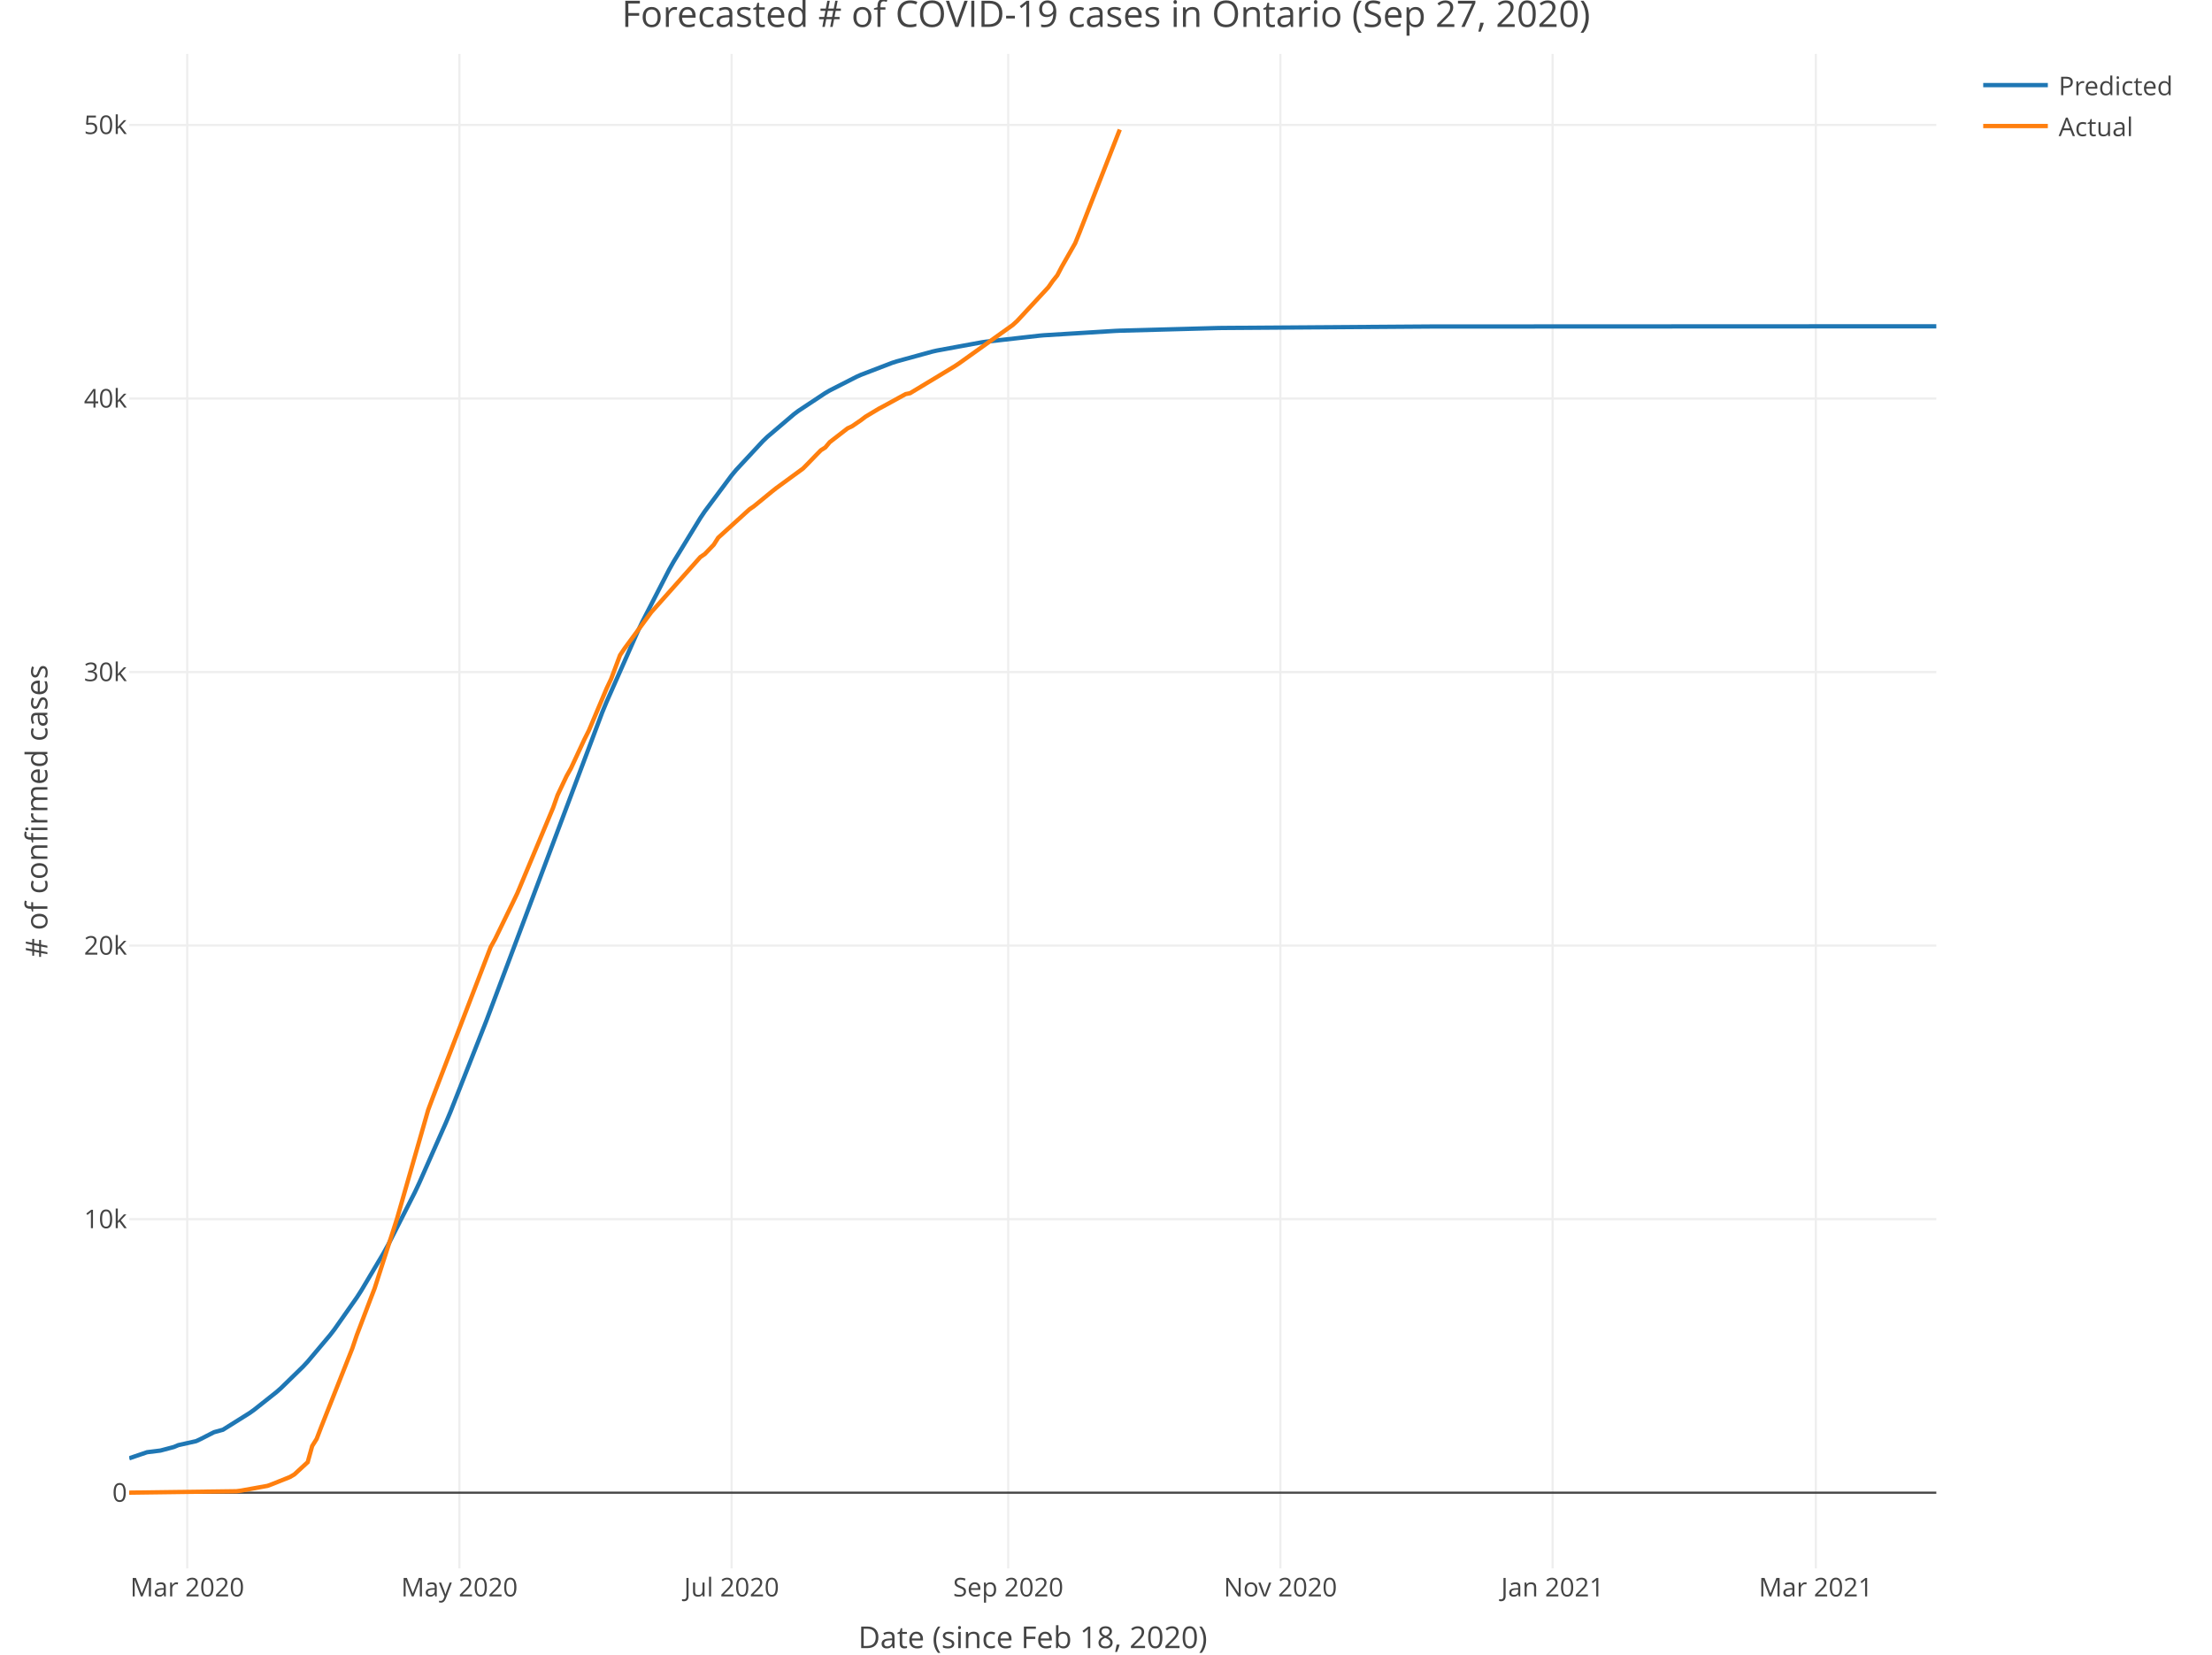
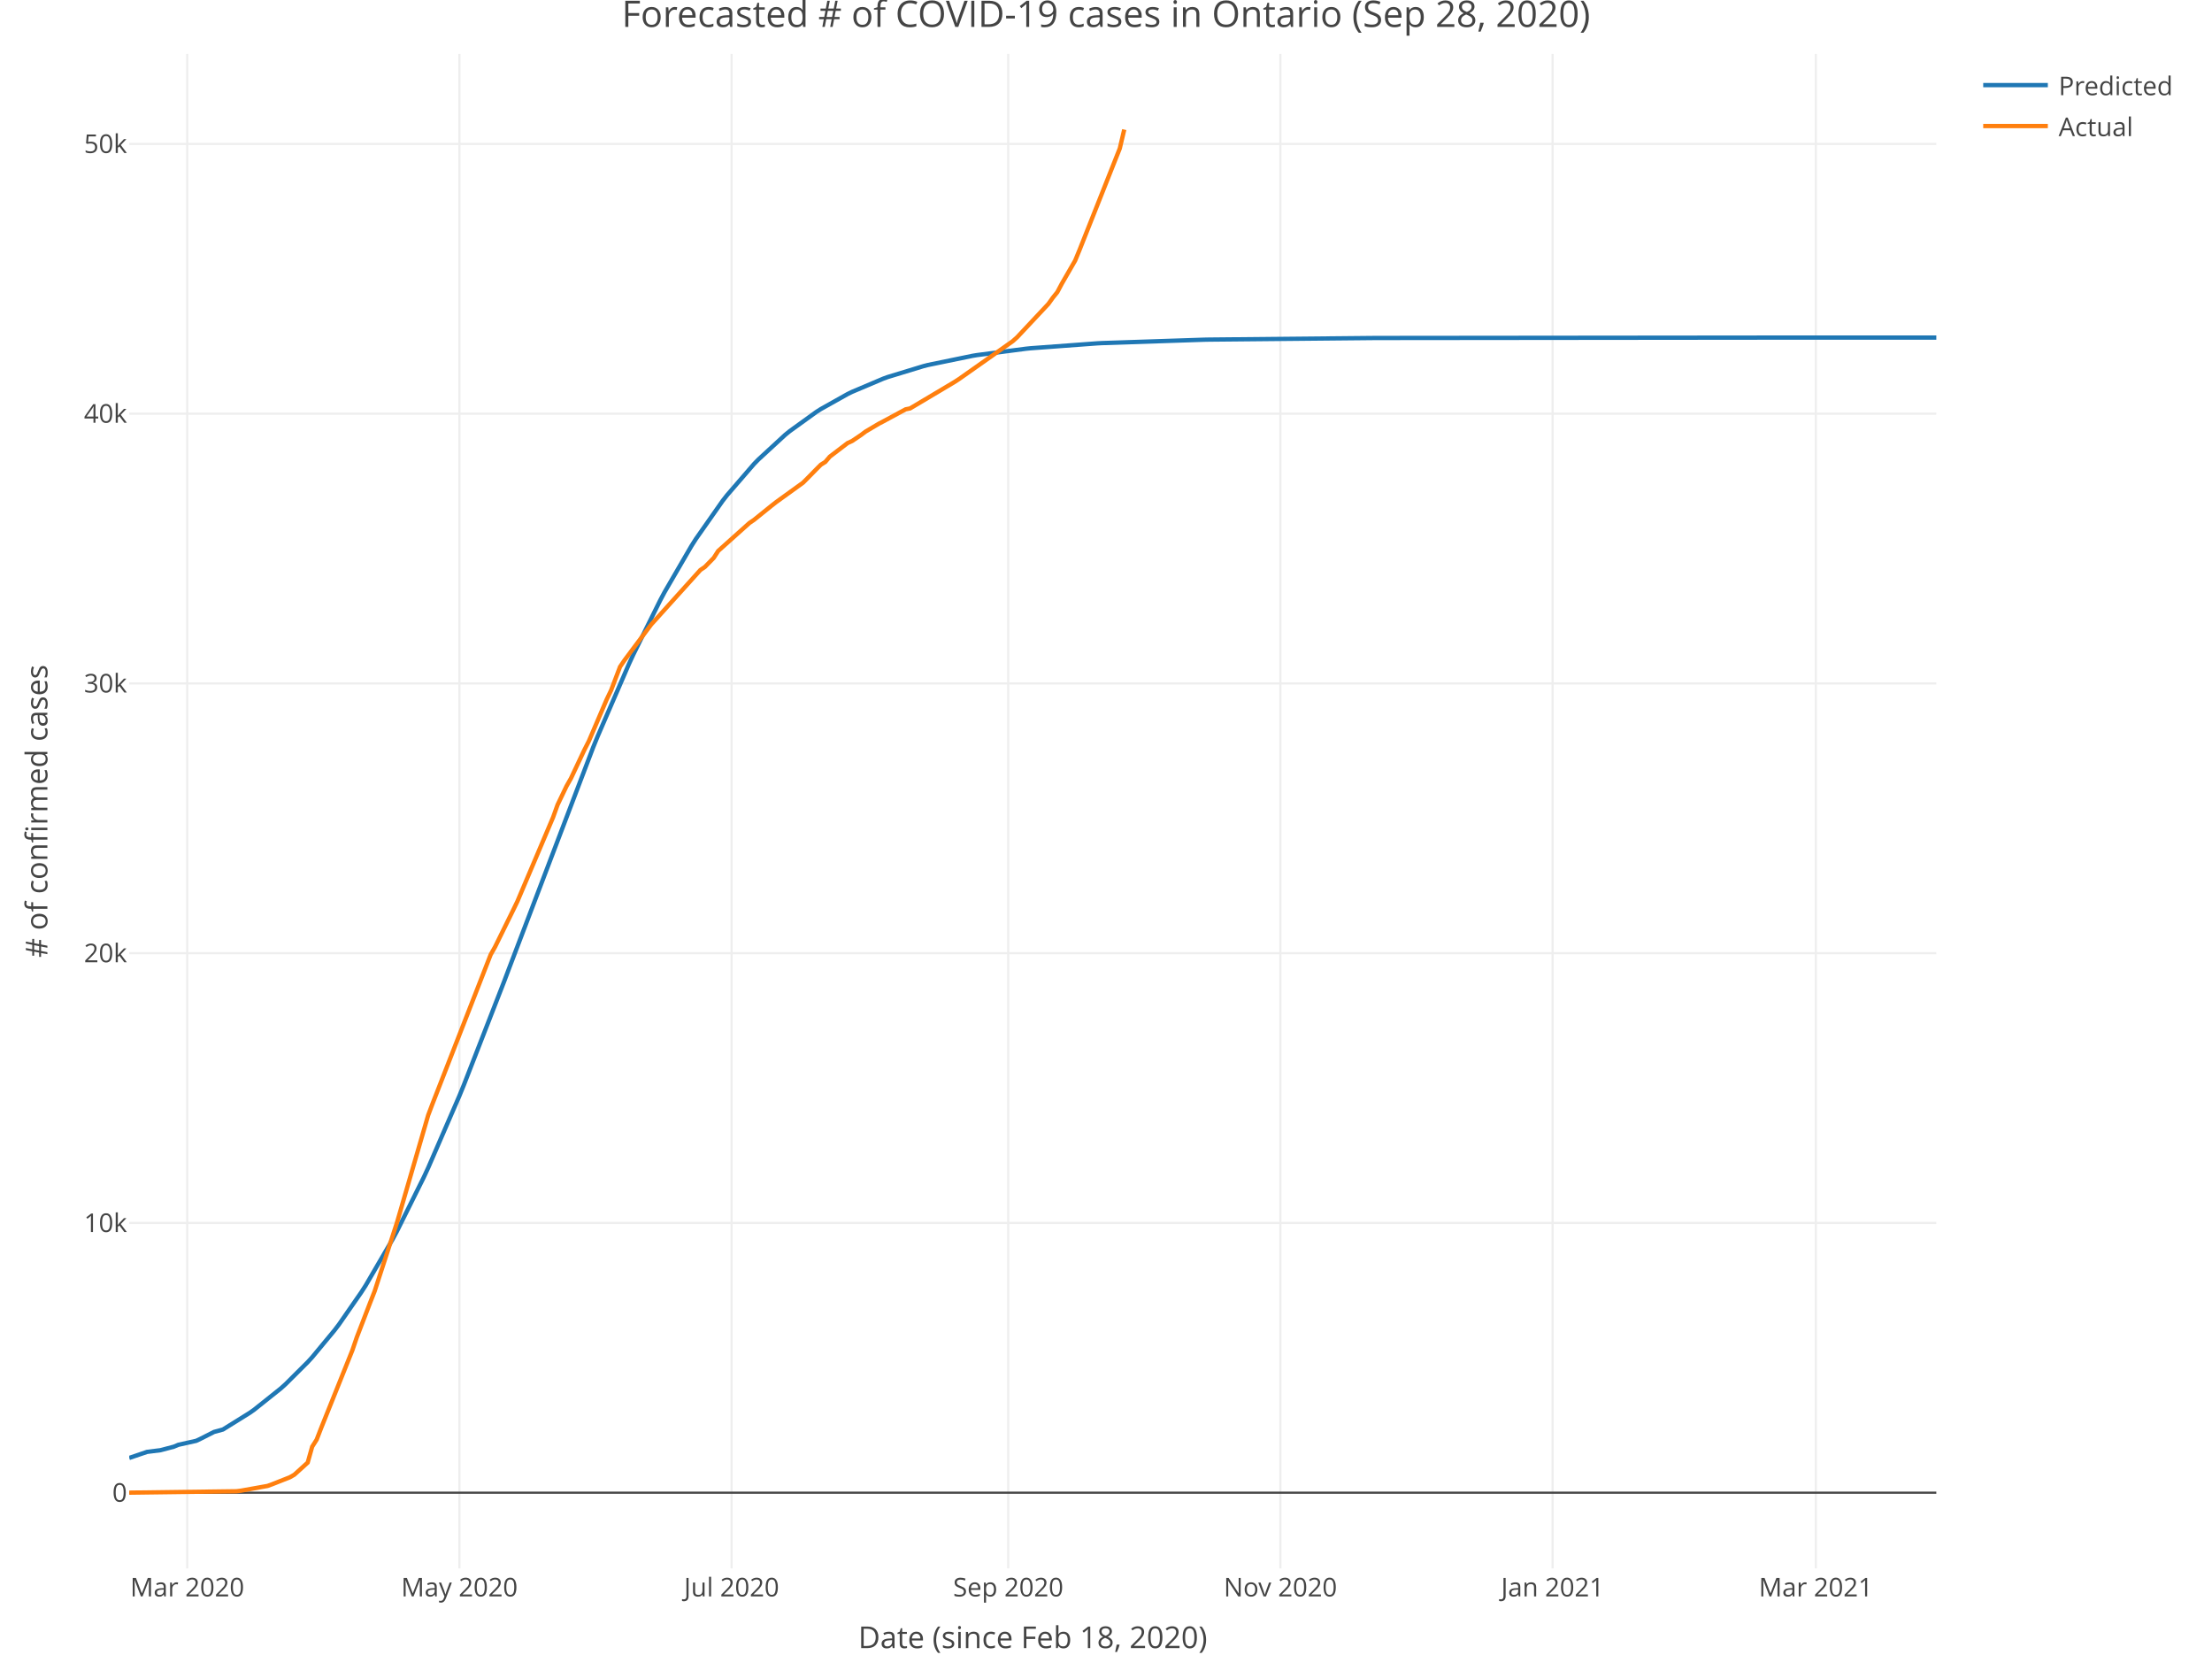
<svg xmlns="http://www.w3.org/2000/svg" class="main-svg" width="1027" height="768" style="" viewBox="0 0 1027 768">
  <rect x="0" y="0" width="1027" height="768" style="fill: rgb(255, 255, 255); fill-opacity: 1;" />
-   <defs id="defs-b45dd6">
+   <defs id="defs-257873">
    <g class="clips">
-       <clipPath id="clipb45dd6xyplot" class="plotclip">
+       <clipPath id="clip257873xyplot" class="plotclip">
        <rect width="839" height="703" />
      </clipPath>
-       <clipPath class="axesclip" id="clipb45dd6x">
+       <clipPath class="axesclip" id="clip257873x">
        <rect x="60" y="0" width="839" height="768" />
      </clipPath>
-       <clipPath class="axesclip" id="clipb45dd6y">
+       <clipPath class="axesclip" id="clip257873y">
        <rect x="0" y="25" width="1027" height="703" />
      </clipPath>
-       <clipPath class="axesclip" id="clipb45dd6xy">
+       <clipPath class="axesclip" id="clip257873xy">
        <rect x="60" y="25" width="839" height="703" />
      </clipPath>
    </g>
    <g class="gradients" />
  </defs>
  <g class="bglayer" />
  <g class="layer-below">
    <g class="imagelayer" />
    <g class="shapelayer" />
  </g>
  <g class="cartesianlayer">
    <g class="subplot xy">
      <g class="layer-subplot">
        <g class="shapelayer" />
        <g class="imagelayer" />
      </g>
      <g class="gridlayer">
        <g class="x">
          <path class="xgrid crisp" transform="translate(86.93,0)" d="M0,25v703" style="stroke: rgb(238, 238, 238); stroke-opacity: 1; stroke-width: 1px;" />
          <path class="xgrid crisp" transform="translate(213.3,0)" d="M0,25v703" style="stroke: rgb(238, 238, 238); stroke-opacity: 1; stroke-width: 1px;" />
          <path class="xgrid crisp" transform="translate(339.67,0)" d="M0,25v703" style="stroke: rgb(238, 238, 238); stroke-opacity: 1; stroke-width: 1px;" />
          <path class="xgrid crisp" transform="translate(468.11,0)" d="M0,25v703" style="stroke: rgb(238, 238, 238); stroke-opacity: 1; stroke-width: 1px;" />
          <path class="xgrid crisp" transform="translate(594.47,0)" d="M0,25v703" style="stroke: rgb(238, 238, 238); stroke-opacity: 1; stroke-width: 1px;" />
          <path class="xgrid crisp" transform="translate(720.84,0)" d="M0,25v703" style="stroke: rgb(238, 238, 238); stroke-opacity: 1; stroke-width: 1px;" />
          <path class="xgrid crisp" transform="translate(843.07,0)" d="M0,25v703" style="stroke: rgb(238, 238, 238); stroke-opacity: 1; stroke-width: 1px;" />
        </g>
        <g class="y">
-           <path class="ygrid crisp" transform="translate(0,565.89)" d="M60,0h839" style="stroke: rgb(238, 238, 238); stroke-opacity: 1; stroke-width: 1px;" />
-           <path class="ygrid crisp" transform="translate(0,438.92)" d="M60,0h839" style="stroke: rgb(238, 238, 238); stroke-opacity: 1; stroke-width: 1px;" />
-           <path class="ygrid crisp" transform="translate(0,311.95)" d="M60,0h839" style="stroke: rgb(238, 238, 238); stroke-opacity: 1; stroke-width: 1px;" />
-           <path class="ygrid crisp" transform="translate(0,184.98)" d="M60,0h839" style="stroke: rgb(238, 238, 238); stroke-opacity: 1; stroke-width: 1px;" />
-           <path class="ygrid crisp" transform="translate(0,58)" d="M60,0h839" style="stroke: rgb(238, 238, 238); stroke-opacity: 1; stroke-width: 1px;" />
+           <path class="ygrid crisp" transform="translate(0,567.65)" d="M60,0h839" style="stroke: rgb(238, 238, 238); stroke-opacity: 1; stroke-width: 1px;" />
+           <path class="ygrid crisp" transform="translate(0,442.44)" d="M60,0h839" style="stroke: rgb(238, 238, 238); stroke-opacity: 1; stroke-width: 1px;" />
+           <path class="ygrid crisp" transform="translate(0,317.22)" d="M60,0h839" style="stroke: rgb(238, 238, 238); stroke-opacity: 1; stroke-width: 1px;" />
+           <path class="ygrid crisp" transform="translate(0,192.01)" d="M60,0h839" style="stroke: rgb(238, 238, 238); stroke-opacity: 1; stroke-width: 1px;" />
+           <path class="ygrid crisp" transform="translate(0,66.8)" d="M60,0h839" style="stroke: rgb(238, 238, 238); stroke-opacity: 1; stroke-width: 1px;" />
        </g>
      </g>
      <g class="zerolinelayer">
        <path class="yzl zl crisp" transform="translate(0,692.86)" d="M60,0h839" style="stroke: rgb(68, 68, 68); stroke-opacity: 1; stroke-width: 1px;" />
      </g>
      <path class="xlines-below" />
      <path class="ylines-below" />
      <g class="overlines-below" />
      <g class="xaxislayer-below" />
      <g class="yaxislayer-below" />
      <g class="overaxes-below" />
-       <g class="plot" transform="translate(60, 25)" clip-path="url('#clipb45dd6xyplot')">
+       <g class="plot" transform="translate(60, 25)" clip-path="url('#clip257873xyplot')">
        <g class="scatterlayer mlayer">
-           <g class="trace scatter trace91af63" style="stroke-miterlimit: 2; opacity: 1;">
+           <g class="trace scatter trace1b5e91" style="stroke-miterlimit: 2; opacity: 1;">
            <g class="fills" />
            <g class="errorbars" />
            <g class="lines">
-               <path class="js-line" d="M0,651.89L8.29,649.07L14.5,648.3L20.72,646.65L22.79,645.78L31.07,643.93L33.15,642.95L39.36,639.78L43.5,638.64L55.93,630.85L58,629.37L68.36,621.16L70.43,619.34L80.79,609.24L82.86,607.01L93.22,594.72L95.29,592.03L105.65,577.28L107.72,574.07L118.08,556.67L120.15,552.92L132.58,528.48L134.65,524.09L147.08,496L149.16,491.04L165.73,449.01L167.8,443.51L219.59,305.71L221.66,300.71L236.16,267.94L238.23,263.6L250.66,239.44L252.74,235.74L265.17,215.41L267.24,212.33L279.67,195.66L281.74,193.16L294.17,179.78L296.24,177.79L308.67,167.22L310.74,165.67L323.17,157.44L325.24,156.23L337.67,149.89L339.74,148.97L354.24,143.41L356.32,142.74L372.89,138.19L374.96,137.72L395.68,133.91L397.75,133.61L422.61,130.8L424.68,130.62L457.82,128.59L459.9,128.5L505.47,127.26L507.54,127.23L604.91,126.55L606.98,126.55L839,126.45" style="vector-effect: non-scaling-stroke; fill: none; stroke: rgb(31, 119, 180); stroke-opacity: 1; stroke-width: 2px; opacity: 1;" />
+               <path class="js-line" d="M0,651.73L8.29,648.91L14.5,648.14L20.72,646.5L22.79,645.63L31.07,643.79L33.15,642.81L39.36,639.66L43.5,638.53L55.93,630.8L58,629.34L70.43,619.42L72.51,617.55L82.86,607.25L84.94,604.98L95.29,592.5L97.37,589.77L107.72,574.86L109.8,571.63L122.22,550.35L124.3,546.49L136.73,521.51L138.8,517.05L153.3,483.63L155.37,478.57L174.01,430.7L176.09,425.19L215.45,321.76L217.52,316.69L232.02,283.19L234.09,278.72L246.52,253.65L248.59,249.78L261.02,228.42L263.09,225.17L275.52,207.46L277.6,204.8L290.02,190.43L292.1,188.29L304.53,176.85L306.6,175.16L319.03,166.19L321.1,164.87L333.53,157.9L335.6,156.89L350.1,150.75L352.17,150L368.75,144.95L370.82,144.42L391.53,140.16L393.6,139.82L416.39,136.86L418.46,136.65L449.54,134.36L451.61,134.25L499.26,132.67L501.33,132.63L577.98,131.89L580.05,131.88L772.71,131.69L774.78,131.69L839,131.68" style="vector-effect: non-scaling-stroke; fill: none; stroke: rgb(31, 119, 180); stroke-opacity: 1; stroke-width: 2px; opacity: 1;" />
            </g>
            <g class="points" />
            <g class="text" />
          </g>
-           <g class="trace scatter trace599a6f" style="stroke-miterlimit: 2; opacity: 1;">
+           <g class="trace scatter traced7e944" style="stroke-miterlimit: 2; opacity: 1;">
            <g class="fills" />
            <g class="errorbars" />
            <g class="lines">
-               <path class="js-line" d="M0,667.84L49.72,667.18L51.79,666.92L64.22,664.68L66.29,663.91L74.58,660.6L76.65,659.39L82.86,653.68L84.94,646.2L87.01,642.9L89.08,637.49L103.58,600.87L105.65,594.74L111.87,578.36L113.94,573.01L124.3,540.76L126.37,533.55L138.8,490.17L140.87,484.62L167.8,414.63L169.87,410.9L178.16,393.85L180.23,389.52L196.8,349.93L198.87,344.08L203.02,335.31L205.09,331.6L211.3,318.27L213.38,314.13L221.66,294.53L223.73,290.16L227.88,279.11L229.95,276.03L242.38,259.15L244.45,256.86L265.17,233.56L267.24,232.15L271.38,227.85L273.45,224.59L287.95,211.42L290.02,210L298.31,203.22L300.38,201.58L312.81,192.48L314.88,190.4L319.03,186.11L321.1,184.01L323.17,182.7L325.24,180.23L333.53,173.82L335.6,172.85L339.74,170.02L341.81,168.44L348.03,164.7L350.1,163.61L360.46,157.93L362.53,157.51L383.25,145.01L385.32,143.63L410.18,125.87L412.25,123.99L426.75,108.32L428.82,105.38L430.89,102.79L432.97,98.81L439.18,87.91L441.25,82.82L459.9,35.15" style="vector-effect: non-scaling-stroke; fill: none; stroke: rgb(255, 127, 14); stroke-opacity: 1; stroke-width: 2px; opacity: 1;" />
+               <path class="js-line" d="M0,667.84L49.72,667.19L51.79,666.94L64.22,664.72L66.29,663.97L74.58,660.7L76.65,659.51L82.86,653.88L84.94,646.5L87.01,643.25L89.08,637.91L103.58,601.8L105.65,595.75L111.87,579.6L113.94,574.33L124.3,542.52L126.37,535.41L138.8,492.63L140.87,487.16L167.8,418.14L169.87,414.46L178.16,397.64L180.23,393.37L196.8,354.33L198.87,348.57L203.02,339.92L205.09,336.26L211.3,323.11L213.38,319.03L221.66,299.7L223.73,295.39L227.88,284.5L229.95,281.46L242.38,264.82L244.45,262.55L265.17,239.57L267.24,238.18L271.38,233.95L273.45,230.73L287.95,217.75L290.02,216.35L298.31,209.66L300.38,208.04L312.81,199.07L314.88,197.01L319.03,192.78L321.1,190.71L323.17,189.42L325.24,186.98L333.53,180.66L335.6,179.71L339.74,176.92L341.81,175.36L348.03,171.67L350.1,170.59L360.46,165L362.53,164.58L383.25,152.25L385.32,150.9L410.18,133.38L412.25,131.53L426.75,116.07L428.82,113.17L430.89,110.62L432.97,106.7L439.18,95.94L441.25,90.92L459.9,43.91L461.97,35.15" style="vector-effect: non-scaling-stroke; fill: none; stroke: rgb(255, 127, 14); stroke-opacity: 1; stroke-width: 2px; opacity: 1;" />
            </g>
            <g class="points" />
            <g class="text" />
          </g>
        </g>
      </g>
      <g class="overplot" />
      <path class="xlines-above crisp" style="fill: none;" d="M0,0" />
      <path class="ylines-above crisp" style="fill: none;" d="M0,0" />
      <g class="overlines-above" />
      <g class="xaxislayer-above">
        <g class="xtick">
          <text text-anchor="middle" x="0" y="741" transform="translate(86.93,0)" style="font-family: 'Open Sans', verdana, arial, sans-serif; font-size: 12px; fill: rgb(68, 68, 68); fill-opacity: 1; white-space: pre;">Mar 2020</text>
        </g>
        <g class="xtick">
          <text text-anchor="middle" x="0" y="741" transform="translate(213.3,0)" style="font-family: 'Open Sans', verdana, arial, sans-serif; font-size: 12px; fill: rgb(68, 68, 68); fill-opacity: 1; white-space: pre;">May 2020</text>
        </g>
        <g class="xtick">
          <text text-anchor="middle" x="0" y="741" transform="translate(339.67,0)" style="font-family: 'Open Sans', verdana, arial, sans-serif; font-size: 12px; fill: rgb(68, 68, 68); fill-opacity: 1; white-space: pre;">Jul 2020</text>
        </g>
        <g class="xtick">
          <text text-anchor="middle" x="0" y="741" transform="translate(468.11,0)" style="font-family: 'Open Sans', verdana, arial, sans-serif; font-size: 12px; fill: rgb(68, 68, 68); fill-opacity: 1; white-space: pre;">Sep 2020</text>
        </g>
        <g class="xtick">
          <text text-anchor="middle" x="0" y="741" transform="translate(594.47,0)" style="font-family: 'Open Sans', verdana, arial, sans-serif; font-size: 12px; fill: rgb(68, 68, 68); fill-opacity: 1; white-space: pre;">Nov 2020</text>
        </g>
        <g class="xtick">
          <text text-anchor="middle" x="0" y="741" transform="translate(720.84,0)" style="font-family: 'Open Sans', verdana, arial, sans-serif; font-size: 12px; fill: rgb(68, 68, 68); fill-opacity: 1; white-space: pre;">Jan 2021</text>
        </g>
        <g class="xtick">
          <text text-anchor="middle" x="0" y="741" transform="translate(843.07,0)" style="font-family: 'Open Sans', verdana, arial, sans-serif; font-size: 12px; fill: rgb(68, 68, 68); fill-opacity: 1; white-space: pre;">Mar 2021</text>
        </g>
      </g>
      <g class="yaxislayer-above">
        <g class="ytick">
          <text text-anchor="end" x="59" y="4.2" transform="translate(0,692.86)" style="font-family: 'Open Sans', verdana, arial, sans-serif; font-size: 12px; fill: rgb(68, 68, 68); fill-opacity: 1; white-space: pre;">0</text>
        </g>
        <g class="ytick">
-           <text text-anchor="end" x="59" y="4.2" transform="translate(0,565.89)" style="font-family: 'Open Sans', verdana, arial, sans-serif; font-size: 12px; fill: rgb(68, 68, 68); fill-opacity: 1; white-space: pre;">10k</text>
+           <text text-anchor="end" x="59" y="4.2" transform="translate(0,567.65)" style="font-family: 'Open Sans', verdana, arial, sans-serif; font-size: 12px; fill: rgb(68, 68, 68); fill-opacity: 1; white-space: pre;">10k</text>
        </g>
        <g class="ytick">
-           <text text-anchor="end" x="59" y="4.2" transform="translate(0,438.92)" style="font-family: 'Open Sans', verdana, arial, sans-serif; font-size: 12px; fill: rgb(68, 68, 68); fill-opacity: 1; white-space: pre;">20k</text>
+           <text text-anchor="end" x="59" y="4.2" transform="translate(0,442.44)" style="font-family: 'Open Sans', verdana, arial, sans-serif; font-size: 12px; fill: rgb(68, 68, 68); fill-opacity: 1; white-space: pre;">20k</text>
        </g>
        <g class="ytick">
-           <text text-anchor="end" x="59" y="4.2" transform="translate(0,311.95)" style="font-family: 'Open Sans', verdana, arial, sans-serif; font-size: 12px; fill: rgb(68, 68, 68); fill-opacity: 1; white-space: pre;">30k</text>
+           <text text-anchor="end" x="59" y="4.2" transform="translate(0,317.22)" style="font-family: 'Open Sans', verdana, arial, sans-serif; font-size: 12px; fill: rgb(68, 68, 68); fill-opacity: 1; white-space: pre;">30k</text>
        </g>
        <g class="ytick">
-           <text text-anchor="end" x="59" y="4.2" transform="translate(0,184.98)" style="font-family: 'Open Sans', verdana, arial, sans-serif; font-size: 12px; fill: rgb(68, 68, 68); fill-opacity: 1; white-space: pre;">40k</text>
+           <text text-anchor="end" x="59" y="4.2" transform="translate(0,192.01)" style="font-family: 'Open Sans', verdana, arial, sans-serif; font-size: 12px; fill: rgb(68, 68, 68); fill-opacity: 1; white-space: pre;">40k</text>
        </g>
        <g class="ytick">
-           <text text-anchor="end" x="59" y="4.2" transform="translate(0,58)" style="font-family: 'Open Sans', verdana, arial, sans-serif; font-size: 12px; fill: rgb(68, 68, 68); fill-opacity: 1; white-space: pre;">50k</text>
+           <text text-anchor="end" x="59" y="4.2" transform="translate(0,66.8)" style="font-family: 'Open Sans', verdana, arial, sans-serif; font-size: 12px; fill: rgb(68, 68, 68); fill-opacity: 1; white-space: pre;">50k</text>
        </g>
      </g>
      <g class="overaxes-above" />
    </g>
  </g>
  <g class="polarlayer" />
  <g class="ternarylayer" />
  <g class="geolayer" />
  <g class="funnelarealayer" />
  <g class="pielayer" />
  <g class="treemaplayer" />
  <g class="sunburstlayer" />
  <g class="glimages" />
-   <defs id="topdefs-b45dd6">
+   <defs id="topdefs-257873">
    <g class="clips" />
-     <clipPath id="legendb45dd6">
+     <clipPath id="legend257873">
      <rect width="101" height="48" x="0" y="0" />
    </clipPath>
  </defs>
  <g class="layer-above">
    <g class="imagelayer" />
    <g class="shapelayer" />
  </g>
  <g class="infolayer">
    <g class="legend" pointer-events="all" transform="translate(915.78, 25)">
      <rect class="bg" shape-rendering="crispEdges" style="stroke: rgb(68, 68, 68); stroke-opacity: 1; fill: rgb(255, 255, 255); fill-opacity: 1; stroke-width: 0px;" width="101" height="48" x="0" y="0" />
-       <g class="scrollbox" transform="translate(0, 0)" clip-path="url('#legendb45dd6')">
+       <g class="scrollbox" transform="translate(0, 0)" clip-path="url('#legend257873')">
        <g class="groups">
          <g class="traces" style="opacity: 1;" transform="translate(0, 14.5)">
            <text class="legendtext user-select-none" text-anchor="start" x="40" y="4.68" style="font-family: 'Open Sans', verdana, arial, sans-serif; font-size: 12px; fill: rgb(68, 68, 68); fill-opacity: 1; white-space: pre;">Predicted</text>
            <g class="layers" style="opacity: 1;">
              <g class="legendfill" />
              <g class="legendlines">
                <path class="js-line" d="M5,0h30" style="fill: none; stroke: rgb(31, 119, 180); stroke-opacity: 1; stroke-width: 2px;" />
              </g>
              <g class="legendsymbols">
                <g class="legendpoints" />
              </g>
            </g>
            <rect class="legendtoggle" pointer-events="all" x="0" y="-9.5" width="95.891" height="19" style="cursor: pointer; fill: rgb(0, 0, 0); fill-opacity: 0;" />
          </g>
          <g class="traces" style="opacity: 1;" transform="translate(0, 33.5)">
            <text class="legendtext user-select-none" text-anchor="start" x="40" y="4.68" style="font-family: 'Open Sans', verdana, arial, sans-serif; font-size: 12px; fill: rgb(68, 68, 68); fill-opacity: 1; white-space: pre;">Actual</text>
            <g class="layers" style="opacity: 1;">
              <g class="legendfill" />
              <g class="legendlines">
                <path class="js-line" d="M5,0h30" style="fill: none; stroke: rgb(255, 127, 14); stroke-opacity: 1; stroke-width: 2px;" />
              </g>
              <g class="legendsymbols">
                <g class="legendpoints" />
              </g>
            </g>
            <rect class="legendtoggle" pointer-events="all" x="0" y="-9.5" width="95.891" height="19" style="cursor: pointer; fill: rgb(0, 0, 0); fill-opacity: 0;" />
          </g>
        </g>
      </g>
      <rect class="scrollbar" rx="20" ry="3" width="0" height="0" style="fill: rgb(128, 139, 164); fill-opacity: 1;" x="0" y="0" />
    </g>
    <g class="g-gtitle">
-       <text class="gtitle" x="513.5" y="12.5" text-anchor="middle" dy="0em" style="font-family: 'Open Sans', verdana, arial, sans-serif; font-size: 17px; fill: rgb(68, 68, 68); opacity: 1; font-weight: normal; white-space: pre;">Forecasted # of COVID-19 cases in Ontario (Sep 27, 2020)</text>
+       <text class="gtitle" x="513.5" y="12.5" text-anchor="middle" dy="0em" style="font-family: 'Open Sans', verdana, arial, sans-serif; font-size: 17px; fill: rgb(68, 68, 68); opacity: 1; font-weight: normal; white-space: pre;">Forecasted # of COVID-19 cases in Ontario (Sep 28, 2020)</text>
    </g>
    <g class="g-xtitle" transform="translate(0,-15)">
      <text class="xtitle" x="479.5" y="780" text-anchor="middle" style="font-family: 'Open Sans', verdana, arial, sans-serif; font-size: 14px; fill: rgb(68, 68, 68); opacity: 1; font-weight: normal; white-space: pre;">Date (since Feb 18, 2020)</text>
    </g>
    <g class="g-ytitle">
      <text class="ytitle" transform="rotate(-90,22,376.5)" x="22" y="376.5" text-anchor="middle" style="font-family: 'Open Sans', verdana, arial, sans-serif; font-size: 14px; fill: rgb(68, 68, 68); opacity: 1; font-weight: normal; white-space: pre;"># of confirmed cases</text>
    </g>
  </g>
</svg>
